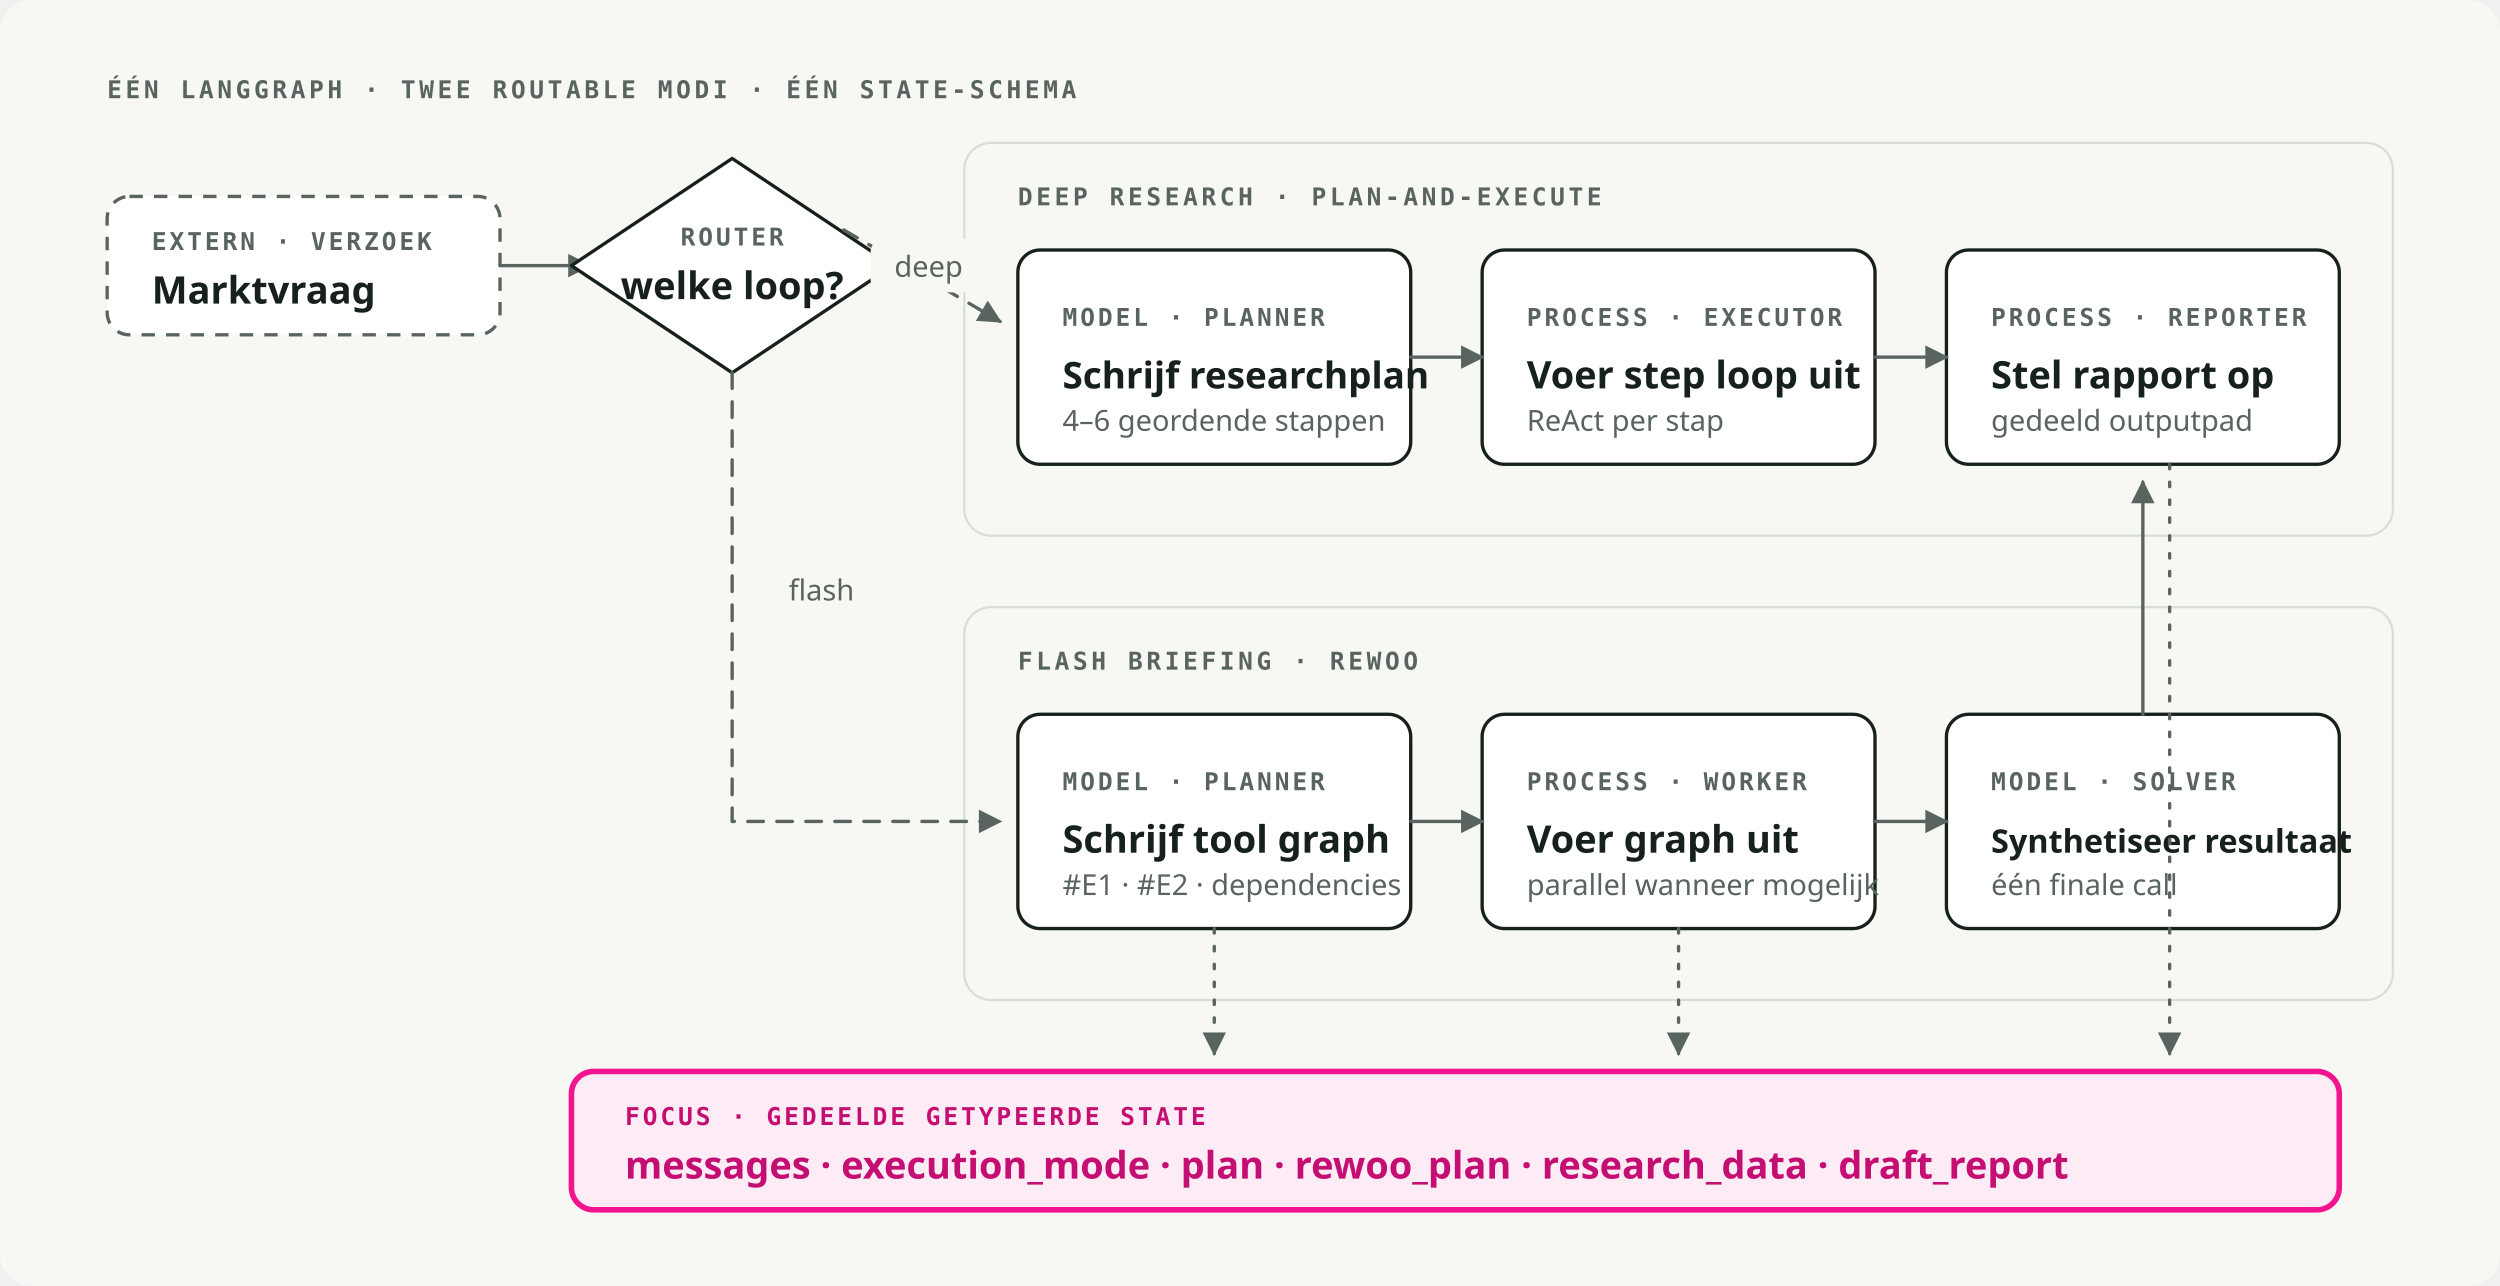
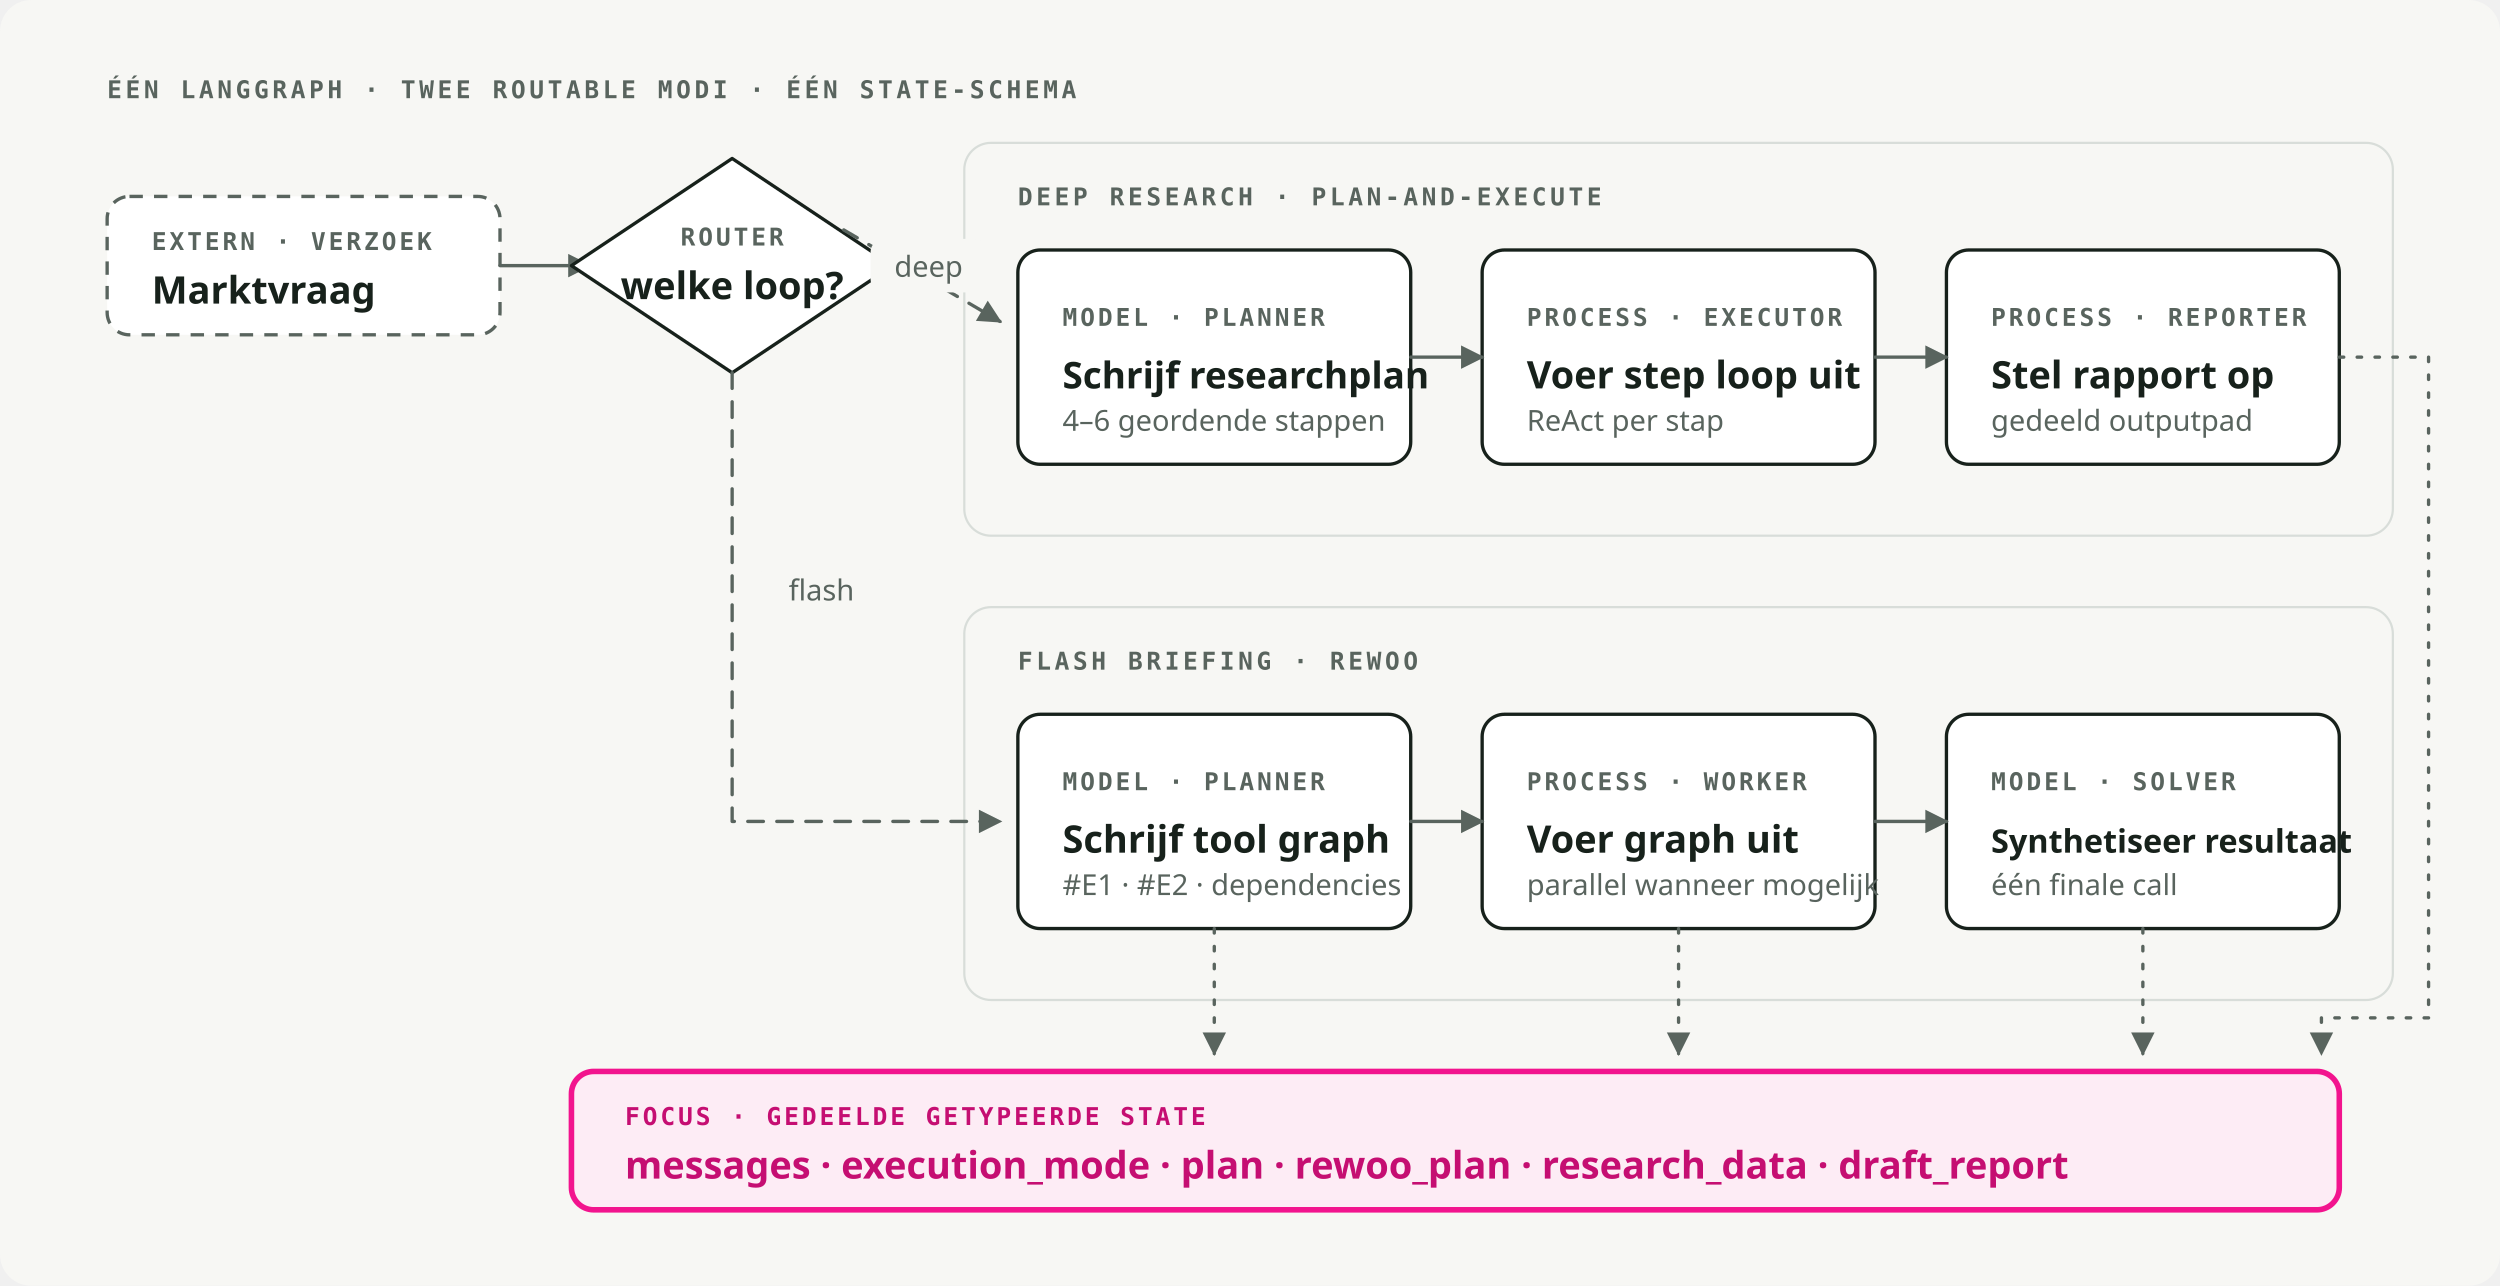
<svg xmlns="http://www.w3.org/2000/svg" viewBox="0 0 1120 576" role="img" preserveAspectRatio="xMidYMid meet" data-visual-system="byte-diagram-v1" aria-labelledby="arch-title arch-desc" shape-rendering="geometricPrecision" text-rendering="geometricPrecision">
  <style data-visual-system="byte-diagram-v1">
    * { animation: none !important; } path, line, polyline { stroke-linecap: round; stroke-linejoin: round; }
    .kind { font: 600 11px "IBM Plex Mono", ui-monospace, monospace; letter-spacing: 1.3px; fill: #59645E; } .name { font: 600 17px "Space Grotesk", ui-sans-serif, system-ui, sans-serif; fill: #17211B; } .note { font: 400 13px "IBM Plex Sans", ui-sans-serif, system-ui, sans-serif; fill: #59645E; } .section { font: 600 11px "IBM Plex Mono", ui-monospace, monospace; letter-spacing: 1.6px; fill: #59645E; }
    .process { fill: #FFFFFF; stroke: #17211B; stroke-width: 1.5; } .external { fill: #FFFFFF; stroke: #59645E; stroke-width: 1.5; stroke-dasharray: 6 5; } .decision { fill: #FFFFFF; stroke: #17211B; stroke-width: 1.5; } .focus { fill: #FDECF5; stroke: #F2148E; stroke-width: 2.5; } .focus-kind, .focus-name { fill: #C50E72; }
    .group { fill: none; stroke: #D8DDD9; stroke-width: 1; } .edge { fill: none; stroke: #59645E; stroke-width: 1.5; } .conditional { stroke-dasharray: 7 6; } .async { stroke-dasharray: 2 6; } .canvas { fill: #F7F7F4; } .arrow { fill: #59645E; }
  </style>
  <rect class="canvas" width="1120" height="576" rx="14" />
  <text class="section" x="48" y="44">ÉÉN LANGGRAPH · TWEE ROUTABLE MODI · ÉÉN STATE-SCHEMA</text>
  <rect class="external" x="48" y="88" width="176" height="62" rx="10" />
  <text class="kind" x="68" y="112">EXTERN · VERZOEK</text>
  <text class="name" x="68" y="136">Marktvraag</text>
  <path class="edge" d="M224 119h40" marker-end="url(#arch-arrow)" />
  <path class="decision" d="M328 71 400 119 328 167 256 119Z" />
  <text class="kind" x="328" y="110" text-anchor="middle">ROUTER</text>
  <text class="name" x="328" y="134" text-anchor="middle">welke loop?</text>
  <rect class="group" x="432" y="64" width="640" height="176" rx="12" />
  <text class="section" x="456" y="92">DEEP RESEARCH · PLAN-AND-EXECUTE</text>
  <rect class="process" x="456" y="112" width="176" height="96" rx="10" />
  <text class="kind" x="476" y="146">MODEL · PLANNER</text>
  <text class="name" x="476" y="174" style="font-size: 16.5px;">Schrijf researchplan</text>
  <text class="note" x="476" y="193">4–6 geordende stappen</text>
  <rect class="process" x="664" y="112" width="176" height="96" rx="10" />
  <text class="kind" x="684" y="146">PROCESS · EXECUTOR</text>
  <text class="name" x="684" y="174">Voer step loop uit</text>
  <text class="note" x="684" y="193">ReAct per stap</text>
  <path class="edge conditional" d="M378 103 448 144" marker-end="url(#arch-arrow)" />
  <rect class="canvas" x="390" y="107" width="52" height="24" rx="6" />
  <text class="note" x="416" y="124" text-anchor="middle">deep</text>
  <path class="edge" d="M632 160h32" marker-end="url(#arch-arrow)" />
  <rect class="group" x="432" y="272" width="640" height="176" rx="12" />
  <text class="section" x="456" y="300">FLASH BRIEFING · REWOO</text>
  <rect class="process" x="456" y="320" width="176" height="96" rx="10" />
  <text class="kind" x="476" y="354">MODEL · PLANNER</text>
  <text class="name" x="476" y="382">Schrijf tool graph</text>
  <text class="note" x="476" y="401">#E1 · #E2 · dependencies</text>
  <rect class="process" x="664" y="320" width="176" height="96" rx="10" />
  <text class="kind" x="684" y="354">PROCESS · WORKER</text>
  <text class="name" x="684" y="382">Voer graph uit</text>
  <text class="note" x="684" y="401">parallel wanneer mogelijk</text>
  <rect class="process" x="872" y="320" width="176" height="96" rx="10" />
  <text class="kind" x="892" y="354">MODEL · SOLVER</text>
  <text class="name" x="892" y="382" style="font-size: 14.5px;">Synthetiseer resultaat</text>
  <text class="note" x="892" y="401">één finale call</text>
  <path class="edge conditional" d="M328 167v201h120" marker-end="url(#arch-arrow)" />
  <rect class="canvas" x="341" y="252" width="54" height="24" rx="6" />
  <text class="note" x="368" y="269" text-anchor="middle">flash</text>
  <path class="edge" d="M632 368h32" marker-end="url(#arch-arrow)" />
  <path class="edge" d="M840 368h32" marker-end="url(#arch-arrow)" />
  <rect class="process" x="872" y="112" width="176" height="96" rx="10" />
  <text class="kind" x="892" y="146">PROCESS · REPORTER</text>
  <text class="name" x="892" y="174">Stel rapport op</text>
  <text class="note" x="892" y="193">gedeeld outputpad</text>
  <path class="edge" d="M840 160h32" marker-end="url(#arch-arrow)" />
-   <path class="edge" d="M960 320V216" marker-end="url(#arch-arrow)" />
  <rect class="focus" x="256" y="480" width="792" height="62" rx="10" />
  <text class="kind focus-kind" x="280" y="504">FOCUS · GEDEELDE GETYPEERDE STATE</text>
  <text class="name focus-name" x="280" y="528">messages · execution_mode · plan · rewoo_plan · research_data · draft_report</text>
  <path class="edge async" d="M544 416v56" marker-end="url(#arch-arrow)" />
  <path class="edge async" d="M752 416v56" marker-end="url(#arch-arrow)" />
-   <path class="edge async" d="M972 208v264" marker-end="url(#arch-arrow)" />
+   <path class="edge async" d="M960 416v56" marker-end="url(#arch-arrow)" />
+   <path class="edge async" d="M1048 160h40v296h-48v16" marker-end="url(#arch-arrow)" />
  <defs>
    <marker id="arch-arrow" viewBox="0 0 10 10" refX="9" refY="5" markerWidth="7" markerHeight="7" orient="auto-start-reverse">
      <path class="arrow" d="M0 0 10 5 0 10Z" />
    </marker>
  </defs>
</svg>
